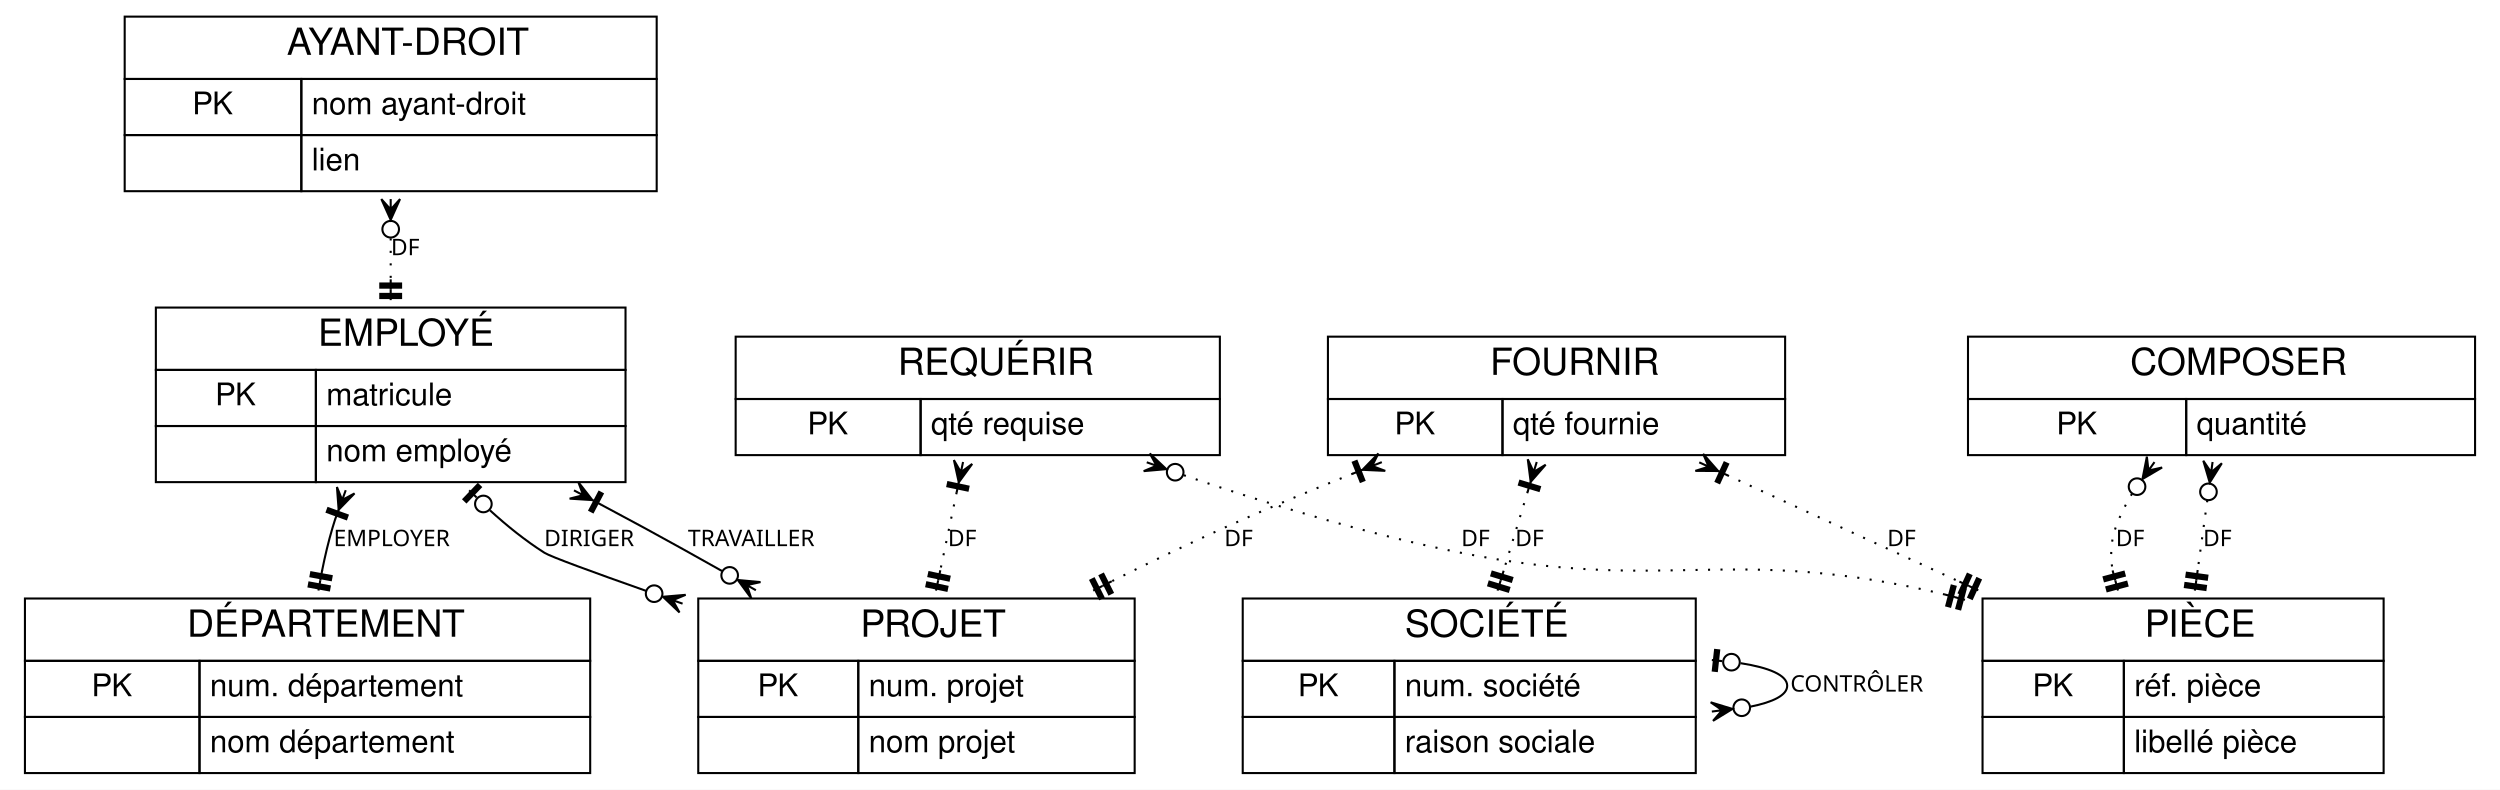
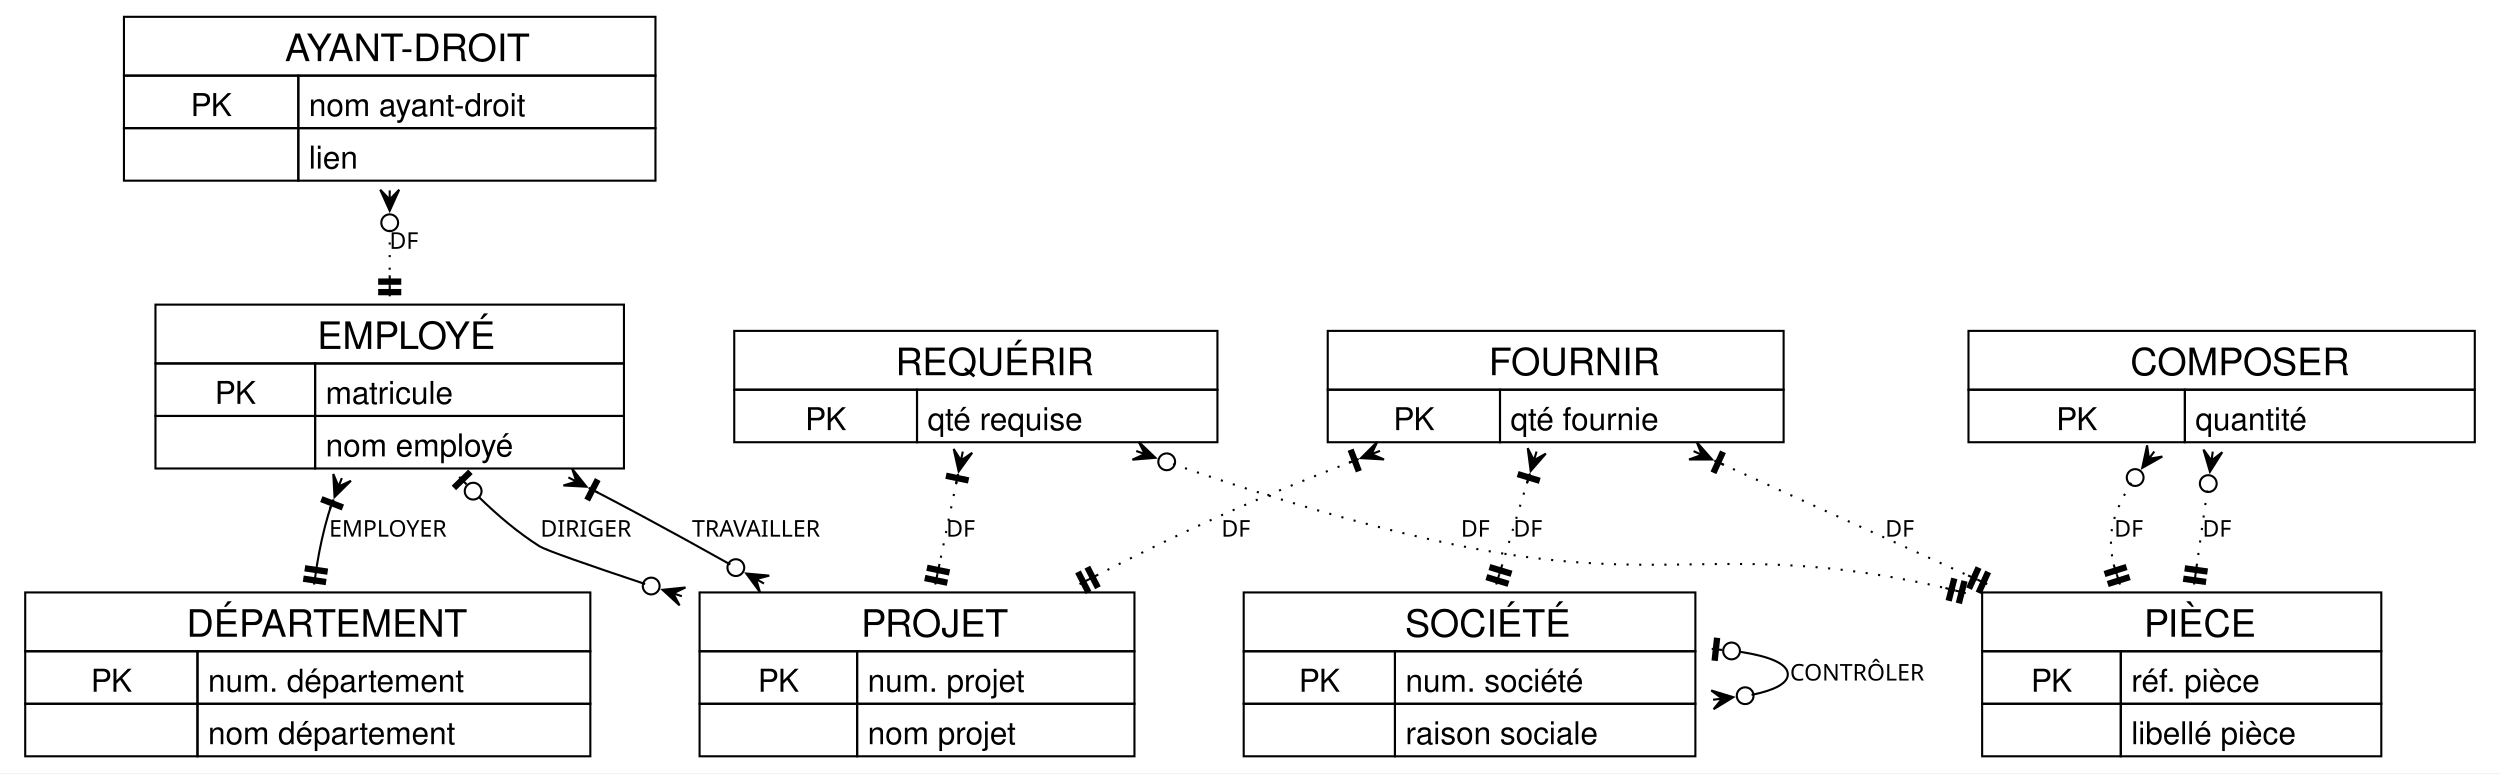
- <svg xmlns="http://www.w3.org/2000/svg" width="1203pt" height="380pt" viewBox="0.00 0.00 1203.00 380.00">
-   <g id="graph0" class="graph" transform="scale(1 1) rotate(0) translate(4 376)">
-     <polygon fill="#ffffff" stroke="none" points="-4,4 -4,-376 1199,-376 1199,4 -4,4" />
+ <svg xmlns="http://www.w3.org/2000/svg" width="1190pt" height="368pt" viewBox="0.00 0.00 1190.00 368.00">
+   <g id="graph0" class="graph" transform="scale(1 1) rotate(0) translate(4 364)">
+     <polygon fill="#ffffff" stroke="none" points="-4,4 -4,-364 1186,-364 1186,4 -4,4" />
    <g id="node1" class="node">
-       <polygon fill="#ffffff" stroke="none" points="56,-284 56,-368 312,-368 312,-284 56,-284" />
-       <polygon fill="#ffffff" stroke="none" points="56,-338 56,-368 312,-368 312,-338 56,-338" />
-       <polygon fill="none" stroke="#000000" points="56,-338 56,-368 312,-368 312,-338 56,-338" />
-       <text text-anchor="start" x="61" y="-349.6" font-family="Helvetica,sans-Serif" font-size="15.00" fill="#000000">                </text>
-       <text text-anchor="start" x="134" y="-349.6" font-family="Helvetica,sans-Serif" font-size="18.00" fill="#000000">AYANT-DROIT</text>
-       <text text-anchor="start" x="252" y="-349.6" font-family="Helvetica,sans-Serif" font-size="15.00" fill="#000000">            </text>
-       <polygon fill="none" stroke="#000000" points="56,-311 56,-338 141,-338 141,-311 56,-311" />
-       <text text-anchor="start" x="88.5" y="-321" font-family="Helvetica,sans-Serif" font-size="15.00" fill="#000000">PK</text>
-       <polygon fill="none" stroke="#000000" points="141,-311 141,-338 312,-338 312,-311 141,-311" />
-       <text text-anchor="start" x="146" y="-321" font-family="Helvetica,sans-Serif" font-size="15.00" fill="#000000">nom ayant-droit</text>
-       <polygon fill="none" stroke="#000000" points="56,-284 56,-311 141,-311 141,-284 56,-284" />
-       <text text-anchor="start" x="96" y="-294" font-family="Helvetica,sans-Serif" font-size="15.00" fill="#000000"> </text>
-       <polygon fill="none" stroke="#000000" points="141,-284 141,-311 312,-311 312,-284 141,-284" />
-       <text text-anchor="start" x="146" y="-294" font-family="Helvetica,sans-Serif" font-size="15.00" fill="#000000">lien</text>
+       <polygon fill="#ffffff" stroke="none" points="55,-278 55,-356 308,-356 308,-278 55,-278" />
+       <polygon fill="#ffffff" stroke="none" points="55,-328 55,-356 308,-356 308,-328 55,-328" />
+       <polygon fill="none" stroke="#000000" points="55,-328 55,-356 308,-356 308,-328 55,-328" />
+       <text text-anchor="start" x="59.62" y="-334.9" font-family="Helvetica,sans-Serif" font-size="15.00" fill="#000000">                </text>
+       <text text-anchor="start" x="131.62" y="-334.9" font-family="Helvetica,sans-Serif" font-size="18.00" fill="#000000">AYANT-DROIT</text>
+       <text text-anchor="start" x="249.38" y="-334.9" font-family="Helvetica,sans-Serif" font-size="15.00" fill="#000000">            </text>
+       <polygon fill="none" stroke="#000000" points="55,-303 55,-328 138,-328 138,-303 55,-303" />
+       <text text-anchor="start" x="86.75" y="-308.75" font-family="Helvetica,sans-Serif" font-size="15.00" fill="#000000">PK</text>
+       <polygon fill="none" stroke="#000000" points="138,-303 138,-328 308,-328 308,-303 138,-303" />
+       <text text-anchor="start" x="143" y="-308.75" font-family="Helvetica,sans-Serif" font-size="15.00" fill="#000000">nom ayant-droit</text>
+       <polygon fill="none" stroke="#000000" points="55,-278 55,-303 138,-303 138,-278 55,-278" />
+       <text text-anchor="start" x="94.25" y="-283.75" font-family="Helvetica,sans-Serif" font-size="15.00" fill="#000000"> </text>
+       <polygon fill="none" stroke="#000000" points="138,-278 138,-303 308,-303 308,-278 138,-278" />
+       <text text-anchor="start" x="143" y="-283.75" font-family="Helvetica,sans-Serif" font-size="15.00" fill="#000000">lien</text>
    </g>
    <g id="node5" class="node">
-       <polygon fill="#ffffff" stroke="none" points="71,-144 71,-228 297,-228 297,-144 71,-144" />
-       <polygon fill="#ffffff" stroke="none" points="71,-198 71,-228 297,-228 297,-198 71,-198" />
-       <polygon fill="none" stroke="#000000" points="71,-198 71,-228 297,-228 297,-198 71,-198" />
-       <text text-anchor="start" x="76" y="-209.6" font-family="Helvetica,sans-Serif" font-size="15.00" fill="#000000">                </text>
-       <text text-anchor="start" x="149" y="-209.6" font-family="Helvetica,sans-Serif" font-size="18.00" fill="#000000">EMPLOYÉ</text>
-       <text text-anchor="start" x="237" y="-209.6" font-family="Helvetica,sans-Serif" font-size="15.00" fill="#000000">            </text>
-       <polygon fill="none" stroke="#000000" points="71,-171 71,-198 148,-198 148,-171 71,-171" />
-       <text text-anchor="start" x="99.5" y="-181" font-family="Helvetica,sans-Serif" font-size="15.00" fill="#000000">PK</text>
-       <polygon fill="none" stroke="#000000" points="148,-171 148,-198 297,-198 297,-171 148,-171" />
-       <text text-anchor="start" x="153" y="-181" font-family="Helvetica,sans-Serif" font-size="15.00" fill="#000000">matricule</text>
-       <polygon fill="none" stroke="#000000" points="71,-144 71,-171 148,-171 148,-144 71,-144" />
-       <text text-anchor="start" x="107" y="-154" font-family="Helvetica,sans-Serif" font-size="15.00" fill="#000000"> </text>
-       <polygon fill="none" stroke="#000000" points="148,-144 148,-171 297,-171 297,-144 148,-144" />
-       <text text-anchor="start" x="153" y="-154" font-family="Helvetica,sans-Serif" font-size="15.00" fill="#000000">nom employé</text>
+       <polygon fill="#ffffff" stroke="none" points="70,-141 70,-219 293,-219 293,-141 70,-141" />
+       <polygon fill="#ffffff" stroke="none" points="70,-191 70,-219 293,-219 293,-191 70,-191" />
+       <polygon fill="none" stroke="#000000" points="70,-191 70,-219 293,-219 293,-191 70,-191" />
+       <text text-anchor="start" x="75" y="-197.9" font-family="Helvetica,sans-Serif" font-size="15.00" fill="#000000">                </text>
+       <text text-anchor="start" x="147" y="-197.9" font-family="Helvetica,sans-Serif" font-size="18.00" fill="#000000">EMPLOYÉ</text>
+       <text text-anchor="start" x="234" y="-197.9" font-family="Helvetica,sans-Serif" font-size="15.00" fill="#000000">            </text>
+       <polygon fill="none" stroke="#000000" points="70,-166 70,-191 146,-191 146,-166 70,-166" />
+       <text text-anchor="start" x="98.25" y="-171.75" font-family="Helvetica,sans-Serif" font-size="15.00" fill="#000000">PK</text>
+       <polygon fill="none" stroke="#000000" points="146,-166 146,-191 293,-191 293,-166 146,-166" />
+       <text text-anchor="start" x="151" y="-171.75" font-family="Helvetica,sans-Serif" font-size="15.00" fill="#000000">matricule</text>
+       <polygon fill="none" stroke="#000000" points="70,-141 70,-166 146,-166 146,-141 70,-141" />
+       <text text-anchor="start" x="105.75" y="-146.75" font-family="Helvetica,sans-Serif" font-size="15.00" fill="#000000"> </text>
+       <polygon fill="none" stroke="#000000" points="146,-141 146,-166 293,-166 293,-141 146,-141" />
+       <text text-anchor="start" x="151" y="-146.75" font-family="Helvetica,sans-Serif" font-size="15.00" fill="#000000">nom employé</text>
    </g>
    <g id="edge6" class="edge">
-       <path fill="none" stroke="#000000" stroke-dasharray="1,5" d="M184,-261.3C184,-254.71 184,-248.05 184,-241.58" />
-       <polygon fill="#000000" stroke="#000000" points="184,-270.2 179.5,-280.2 184,-275.2 184,-280.2 184,-280.2 184,-280.2 184,-275.2 188.5,-280.2 184,-270.2 184,-270.2" />
-       <ellipse fill="none" stroke="#000000" cx="184" cy="-265.7" rx="4" ry="4" />
-       <polygon fill="#000000" stroke="#000000" points="179,-232.58 189,-232.58 189,-234.58 179,-234.58 179,-232.58" />
-       <polyline fill="none" stroke="#000000" points="184,-231.58 184,-236.58" />
-       <polygon fill="#000000" stroke="#000000" points="179,-237.58 189,-237.58 189,-239.58 179,-239.58 179,-237.58" />
-       <polyline fill="none" stroke="#000000" points="184,-236.58 184,-241.58" />
-       <text text-anchor="middle" x="191" y="-253.2" font-family="Futura" font-size="11.00" fill="#000000">DF</text>
+       <path fill="none" stroke="#000000" stroke-dasharray="1,5" d="M181.5,-254.6C181.5,-247.24 181.5,-239.78 181.5,-232.58" />
+       <polygon fill="#000000" stroke="#000000" points="181.5,-263.69 177,-273.69 181.5,-269.03 181.5,-273.36 181.5,-273.36 181.5,-273.36 181.5,-269.03 186,-273.69 181.5,-263.69" />
+       <ellipse fill="none" stroke="#000000" cx="181.5" cy="-257.97" rx="4" ry="4" />
+       <polygon fill="#000000" stroke="#000000" points="176.5,-223.95 186.5,-223.95 186.5,-225.95 176.5,-225.95 176.5,-223.95" />
+       <polyline fill="none" stroke="#000000" points="181.5,-222.95 181.5,-227.95" />
+       <polygon fill="#000000" stroke="#000000" points="176.5,-228.95 186.5,-228.95 186.5,-230.95 176.5,-230.95 176.5,-228.95" />
+       <polyline fill="none" stroke="#000000" points="181.5,-227.95 181.5,-232.95" />
+       <text text-anchor="middle" x="188.25" y="-245.55" font-family="Futura" font-size="11.00" fill="#000000">DF</text>
    </g>
    <g id="node2" class="node">
-       <polygon fill="#ffffff" stroke="none" points="349.5,-157.5 349.5,-214.5 582.5,-214.5 582.5,-157.5 349.5,-157.5" />
-       <polygon fill="#ffffff" stroke="none" points="350,-184 350,-214 583,-214 583,-184 350,-184" />
-       <polygon fill="none" stroke="#000000" points="350,-184 350,-214 583,-214 583,-184 350,-184" />
-       <text text-anchor="start" x="355" y="-195.6" font-family="Helvetica,sans-Serif" font-size="15.00" fill="#000000">                </text>
-       <text text-anchor="start" x="428" y="-195.6" font-family="Helvetica,sans-Serif" font-size="18.00" fill="#000000">REQUÉRIR</text>
-       <text text-anchor="start" x="523" y="-195.6" font-family="Helvetica,sans-Serif" font-size="15.00" fill="#000000">            </text>
-       <polygon fill="none" stroke="#000000" points="350,-157 350,-184 439,-184 439,-157 350,-157" />
-       <text text-anchor="start" x="384.5" y="-167" font-family="Helvetica,sans-Serif" font-size="15.00" fill="#000000">PK</text>
-       <polygon fill="none" stroke="#000000" points="439,-157 439,-184 583,-184 583,-157 439,-157" />
-       <text text-anchor="start" x="444" y="-167" font-family="Helvetica,sans-Serif" font-size="15.00" fill="#000000">qté requise</text>
+       <polygon fill="#ffffff" stroke="none" points="345.5,-153.5 345.5,-206.5 575.5,-206.5 575.5,-153.5 345.5,-153.5" />
+       <polygon fill="#ffffff" stroke="none" points="345.5,-178.5 345.5,-206.5 575.5,-206.5 575.5,-178.5 345.5,-178.5" />
+       <polygon fill="none" stroke="#000000" points="345.5,-178.5 345.5,-206.5 575.5,-206.5 575.5,-178.5 345.5,-178.5" />
+       <text text-anchor="start" x="350.25" y="-185.4" font-family="Helvetica,sans-Serif" font-size="15.00" fill="#000000">                </text>
+       <text text-anchor="start" x="422.25" y="-185.4" font-family="Helvetica,sans-Serif" font-size="18.00" fill="#000000">REQUÉRIR</text>
+       <text text-anchor="start" x="516.75" y="-185.4" font-family="Helvetica,sans-Serif" font-size="15.00" fill="#000000">            </text>
+       <polygon fill="none" stroke="#000000" points="345.5,-153.5 345.5,-178.5 432.5,-178.5 432.5,-153.5 345.5,-153.5" />
+       <text text-anchor="start" x="379.25" y="-159.25" font-family="Helvetica,sans-Serif" font-size="15.00" fill="#000000">PK</text>
+       <polygon fill="none" stroke="#000000" points="432.5,-153.5 432.5,-178.5 575.5,-178.5 575.5,-153.5 432.5,-153.5" />
+       <text text-anchor="start" x="437.5" y="-159.25" font-family="Helvetica,sans-Serif" font-size="15.00" fill="#000000">qté requise</text>
    </g>
    <g id="node3" class="node">
-       <polygon fill="#ffffff" stroke="none" points="949.5,-4 949.5,-88 1142.5,-88 1142.5,-4 949.5,-4" />
-       <polygon fill="#ffffff" stroke="none" points="950,-58 950,-88 1143,-88 1143,-58 950,-58" />
-       <polygon fill="none" stroke="#000000" points="950,-58 950,-88 1143,-88 1143,-58 950,-58" />
-       <text text-anchor="start" x="955" y="-69.6" font-family="Helvetica,sans-Serif" font-size="15.00" fill="#000000">                </text>
-       <text text-anchor="start" x="1028" y="-69.6" font-family="Helvetica,sans-Serif" font-size="18.00" fill="#000000">PIÈCE</text>
-       <text text-anchor="start" x="1083" y="-69.6" font-family="Helvetica,sans-Serif" font-size="15.00" fill="#000000">            </text>
-       <polygon fill="none" stroke="#000000" points="950,-31 950,-58 1018,-58 1018,-31 950,-31" />
-       <text text-anchor="start" x="974" y="-41" font-family="Helvetica,sans-Serif" font-size="15.00" fill="#000000">PK</text>
-       <polygon fill="none" stroke="#000000" points="1018,-31 1018,-58 1143,-58 1143,-31 1018,-31" />
-       <text text-anchor="start" x="1023" y="-41" font-family="Helvetica,sans-Serif" font-size="15.00" fill="#000000">réf. pièce</text>
-       <polygon fill="none" stroke="#000000" points="950,-4 950,-31 1018,-31 1018,-4 950,-4" />
-       <text text-anchor="start" x="981.5" y="-14" font-family="Helvetica,sans-Serif" font-size="15.00" fill="#000000"> </text>
-       <polygon fill="none" stroke="#000000" points="1018,-4 1018,-31 1143,-31 1143,-4 1018,-4" />
-       <text text-anchor="start" x="1023" y="-14" font-family="Helvetica,sans-Serif" font-size="15.00" fill="#000000">libellé pièce</text>
+       <polygon fill="#ffffff" stroke="none" points="939.5,-4 939.5,-82 1129.5,-82 1129.5,-4 939.5,-4" />
+       <polygon fill="#ffffff" stroke="none" points="939.5,-54 939.5,-82 1129.5,-82 1129.5,-54 939.5,-54" />
+       <polygon fill="none" stroke="#000000" points="939.5,-54 939.5,-82 1129.5,-82 1129.5,-54 939.5,-54" />
+       <text text-anchor="start" x="944.5" y="-60.9" font-family="Helvetica,sans-Serif" font-size="15.00" fill="#000000">                </text>
+       <text text-anchor="start" x="1016.5" y="-60.9" font-family="Helvetica,sans-Serif" font-size="18.00" fill="#000000">PIÈCE</text>
+       <text text-anchor="start" x="1070.5" y="-60.9" font-family="Helvetica,sans-Serif" font-size="15.00" fill="#000000">            </text>
+       <polygon fill="none" stroke="#000000" points="939.5,-29 939.5,-54 1005.5,-54 1005.5,-29 939.5,-29" />
+       <text text-anchor="start" x="962.75" y="-34.75" font-family="Helvetica,sans-Serif" font-size="15.00" fill="#000000">PK</text>
+       <polygon fill="none" stroke="#000000" points="1005.5,-29 1005.5,-54 1129.5,-54 1129.5,-29 1005.5,-29" />
+       <text text-anchor="start" x="1010.5" y="-34.75" font-family="Helvetica,sans-Serif" font-size="15.00" fill="#000000">réf. pièce</text>
+       <polygon fill="none" stroke="#000000" points="939.5,-4 939.5,-29 1005.5,-29 1005.5,-4 939.5,-4" />
+       <text text-anchor="start" x="970.25" y="-9.75" font-family="Helvetica,sans-Serif" font-size="15.00" fill="#000000"> </text>
+       <polygon fill="none" stroke="#000000" points="1005.5,-4 1005.5,-29 1129.5,-29 1129.5,-4 1005.5,-4" />
+       <text text-anchor="start" x="1010.5" y="-9.75" font-family="Helvetica,sans-Serif" font-size="15.00" fill="#000000">libellé pièce</text>
    </g>
    <g id="edge3" class="edge">
-       <path fill="none" stroke="#000000" stroke-dasharray="1,5" d="M565.69,-147.31C606.46,-133.37 654.44,-118.84 699,-110 796.97,-90.57 825.43,-113.35 923,-92 925.96,-91.35 928.94,-90.65 931.94,-89.9" />
-       <polygon fill="#000000" stroke="#000000" points="557.25,-150.25 546.33,-149.29 552.53,-151.89 547.81,-153.54 547.81,-153.54 547.81,-153.54 552.53,-151.89 549.29,-157.79 557.25,-150.25 557.25,-150.25" />
-       <ellipse fill="none" stroke="#000000" cx="561.5" cy="-148.77" rx="4" ry="4" />
-       <polygon fill="#000000" stroke="#000000" points="939.31,-82.78 941.87,-92.45 939.93,-92.96 937.37,-83.29 939.31,-82.78" />
-       <polyline fill="none" stroke="#000000" points="941.55,-87.36 936.72,-88.64" />
-       <polygon fill="#000000" stroke="#000000" points="934.47,-84.06 937.03,-93.73 935.1,-94.24 932.54,-84.57 934.47,-84.06" />
-       <polyline fill="none" stroke="#000000" points="936.72,-88.64 931.89,-89.92" />
-       <text text-anchor="middle" x="706" y="-113.2" font-family="Futura" font-size="11.00" fill="#000000">DF</text>
+       <path fill="none" stroke="#000000" stroke-dasharray="1,5" d="M554.39,-143.1C595.97,-128.64 645.82,-113.23 692,-104 788.85,-84.65 816.85,-106.36 913.5,-86 916.4,-85.39 919.32,-84.73 922.26,-84.02" />
+       <polygon fill="#000000" stroke="#000000" points="545.96,-146.09 535.03,-145.19 540.93,-147.87 536.85,-149.32 536.85,-149.32 536.85,-149.32 540.93,-147.87 538.04,-153.67 545.96,-146.09" />
+       <ellipse fill="none" stroke="#000000" cx="551.35" cy="-144.18" rx="4" ry="4" />
+       <polygon fill="#000000" stroke="#000000" points="929.49,-77.04 931.95,-86.73 930.01,-87.22 927.56,-77.53 929.49,-77.04" />
+       <polyline fill="none" stroke="#000000" points="931.69,-81.64 926.84,-82.87" />
+       <polygon fill="#000000" stroke="#000000" points="924.65,-78.26 927.1,-87.96 925.16,-88.45 922.71,-78.75 924.65,-78.26" />
+       <polyline fill="none" stroke="#000000" points="926.84,-82.87 922,-84.09" />
+       <text text-anchor="middle" x="698.25" y="-108.55" font-family="Futura" font-size="11.00" fill="#000000">DF</text>
    </g>
    <g id="node6" class="node">
-       <polygon fill="#ffffff" stroke="none" points="332,-4 332,-88 542,-88 542,-4 332,-4" />
-       <polygon fill="#ffffff" stroke="none" points="332,-58 332,-88 542,-88 542,-58 332,-58" />
-       <polygon fill="none" stroke="#000000" points="332,-58 332,-88 542,-88 542,-58 332,-58" />
-       <text text-anchor="start" x="337" y="-69.6" font-family="Helvetica,sans-Serif" font-size="15.00" fill="#000000">                </text>
-       <text text-anchor="start" x="410" y="-69.6" font-family="Helvetica,sans-Serif" font-size="18.00" fill="#000000">PROJET</text>
-       <text text-anchor="start" x="482" y="-69.6" font-family="Helvetica,sans-Serif" font-size="15.00" fill="#000000">            </text>
-       <polygon fill="none" stroke="#000000" points="332,-31 332,-58 409,-58 409,-31 332,-31" />
-       <text text-anchor="start" x="360.5" y="-41" font-family="Helvetica,sans-Serif" font-size="15.00" fill="#000000">PK</text>
-       <polygon fill="none" stroke="#000000" points="409,-31 409,-58 542,-58 542,-31 409,-31" />
-       <text text-anchor="start" x="414" y="-41" font-family="Helvetica,sans-Serif" font-size="15.00" fill="#000000">num. projet</text>
-       <polygon fill="none" stroke="#000000" points="332,-4 332,-31 409,-31 409,-4 332,-4" />
-       <text text-anchor="start" x="368" y="-14" font-family="Helvetica,sans-Serif" font-size="15.00" fill="#000000"> </text>
-       <polygon fill="none" stroke="#000000" points="409,-4 409,-31 542,-31 542,-4 409,-4" />
-       <text text-anchor="start" x="414" y="-14" font-family="Helvetica,sans-Serif" font-size="15.00" fill="#000000">nom projet</text>
+       <polygon fill="#ffffff" stroke="none" points="329,-4 329,-82 536,-82 536,-4 329,-4" />
+       <polygon fill="#ffffff" stroke="none" points="329,-54 329,-82 536,-82 536,-54 329,-54" />
+       <polygon fill="none" stroke="#000000" points="329,-54 329,-82 536,-82 536,-54 329,-54" />
+       <text text-anchor="start" x="333.88" y="-60.9" font-family="Helvetica,sans-Serif" font-size="15.00" fill="#000000">                </text>
+       <text text-anchor="start" x="405.88" y="-60.9" font-family="Helvetica,sans-Serif" font-size="18.00" fill="#000000">PROJET</text>
+       <text text-anchor="start" x="477.12" y="-60.9" font-family="Helvetica,sans-Serif" font-size="15.00" fill="#000000">            </text>
+       <polygon fill="none" stroke="#000000" points="329,-29 329,-54 404,-54 404,-29 329,-29" />
+       <text text-anchor="start" x="356.75" y="-34.75" font-family="Helvetica,sans-Serif" font-size="15.00" fill="#000000">PK</text>
+       <polygon fill="none" stroke="#000000" points="404,-29 404,-54 536,-54 536,-29 404,-29" />
+       <text text-anchor="start" x="409" y="-34.75" font-family="Helvetica,sans-Serif" font-size="15.00" fill="#000000">num. projet</text>
+       <polygon fill="none" stroke="#000000" points="329,-4 329,-29 404,-29 404,-4 329,-4" />
+       <text text-anchor="start" x="364.25" y="-9.75" font-family="Helvetica,sans-Serif" font-size="15.00" fill="#000000"> </text>
+       <polygon fill="none" stroke="#000000" points="404,-4 404,-29 536,-29 536,-4 404,-4" />
+       <text text-anchor="start" x="409" y="-9.75" font-family="Helvetica,sans-Serif" font-size="15.00" fill="#000000">nom projet</text>
    </g>
    <g id="edge2" class="edge">
-       <path fill="none" stroke="#000000" stroke-dasharray="1,5" d="M456.36,-139.14C453.81,-127 451.03,-113.77 448.4,-101.23" />
-       <polygon fill="#000000" stroke="#000000" points="457.36,-143.9 455.02,-154.61 458.39,-148.79 459.42,-153.69 459.42,-153.69 459.42,-153.69 458.39,-148.79 463.82,-152.76 457.36,-143.9 457.36,-143.9" />
-       <polygon fill="#000000" stroke="#000000" points="462.05,-141.89 452.26,-143.95 451.85,-141.99 461.64,-139.94 462.05,-141.89" />
-       <polyline fill="none" stroke="#000000" points="457.36,-143.9 456.33,-139.01" />
-       <polygon fill="#000000" stroke="#000000" points="441.73,-93.8 451.51,-91.75 451.92,-93.7 442.14,-95.76 441.73,-93.8" />
-       <polyline fill="none" stroke="#000000" points="446.41,-91.8 447.44,-96.69" />
-       <polygon fill="#000000" stroke="#000000" points="442.75,-98.7 452.54,-96.64 452.95,-98.6 443.17,-100.65 442.75,-98.7" />
-       <polyline fill="none" stroke="#000000" points="447.44,-96.69 448.47,-101.58" />
-       <text text-anchor="middle" x="459" y="-113.2" font-family="Futura" font-size="11.00" fill="#000000">DF</text>
+       <path fill="none" stroke="#000000" stroke-dasharray="1,5" d="M451.32,-134.75C448.72,-122.2 445.86,-108.42 443.18,-95.48" />
+       <polygon fill="#000000" stroke="#000000" points="452.33,-139.59 449.95,-150.29 453.41,-144.81 454.29,-149.05 454.29,-149.05 454.29,-149.05 453.41,-144.81 458.76,-148.47 452.33,-139.59" />
+       <polygon fill="#000000" stroke="#000000" points="456.77,-136.4 446.98,-138.43 446.57,-136.47 456.36,-134.44 456.77,-136.4" />
+       <polyline fill="none" stroke="#000000" points="452.08,-138.39 451.06,-133.5" />
+       <polygon fill="#000000" stroke="#000000" points="436.47,-87.78 446.27,-85.75 446.67,-87.71 436.88,-89.74 436.47,-87.78" />
+       <polyline fill="none" stroke="#000000" points="441.17,-85.79 442.18,-90.68" />
+       <polygon fill="#000000" stroke="#000000" points="437.49,-92.68 447.28,-90.65 447.69,-92.6 437.9,-94.63 437.49,-92.68" />
+       <polyline fill="none" stroke="#000000" points="442.18,-90.68 443.2,-95.58" />
+       <text text-anchor="middle" x="453.25" y="-108.55" font-family="Futura" font-size="11.00" fill="#000000">DF</text>
    </g>
    <g id="node4" class="node">
-       <polygon fill="#ffffff" stroke="none" points="943,-157.5 943,-214.5 1187,-214.5 1187,-157.5 943,-157.5" />
-       <polygon fill="#ffffff" stroke="none" points="943,-184 943,-214 1187,-214 1187,-184 943,-184" />
-       <polygon fill="none" stroke="#000000" points="943,-184 943,-214 1187,-214 1187,-184 943,-184" />
-       <text text-anchor="start" x="948" y="-195.6" font-family="Helvetica,sans-Serif" font-size="15.00" fill="#000000">                </text>
-       <text text-anchor="start" x="1021" y="-195.6" font-family="Helvetica,sans-Serif" font-size="18.00" fill="#000000">COMPOSER</text>
-       <text text-anchor="start" x="1127" y="-195.6" font-family="Helvetica,sans-Serif" font-size="15.00" fill="#000000">            </text>
-       <polygon fill="none" stroke="#000000" points="943,-157 943,-184 1048,-184 1048,-157 943,-157" />
-       <text text-anchor="start" x="985.5" y="-167" font-family="Helvetica,sans-Serif" font-size="15.00" fill="#000000">PK</text>
-       <polygon fill="none" stroke="#000000" points="1048,-157 1048,-184 1187,-184 1187,-157 1048,-157" />
-       <text text-anchor="start" x="1053" y="-167" font-family="Helvetica,sans-Serif" font-size="15.00" fill="#000000">quantité</text>
+       <polygon fill="#ffffff" stroke="none" points="933,-153.5 933,-206.5 1174,-206.5 1174,-153.5 933,-153.5" />
+       <polygon fill="#ffffff" stroke="none" points="933,-178.5 933,-206.5 1174,-206.5 1174,-178.5 933,-178.5" />
+       <polygon fill="none" stroke="#000000" points="933,-178.5 933,-206.5 1174,-206.5 1174,-178.5 933,-178.5" />
+       <text text-anchor="start" x="938" y="-185.4" font-family="Helvetica,sans-Serif" font-size="15.00" fill="#000000">                </text>
+       <text text-anchor="start" x="1010" y="-185.4" font-family="Helvetica,sans-Serif" font-size="18.00" fill="#000000">COMPOSER</text>
+       <text text-anchor="start" x="1115" y="-185.4" font-family="Helvetica,sans-Serif" font-size="15.00" fill="#000000">            </text>
+       <polygon fill="none" stroke="#000000" points="933,-153.5 933,-178.5 1036,-178.5 1036,-153.5 933,-153.5" />
+       <text text-anchor="start" x="974.75" y="-159.25" font-family="Helvetica,sans-Serif" font-size="15.00" fill="#000000">PK</text>
+       <polygon fill="none" stroke="#000000" points="1036,-153.5 1036,-178.5 1174,-178.5 1174,-153.5 1036,-153.5" />
+       <text text-anchor="start" x="1041" y="-159.25" font-family="Helvetica,sans-Serif" font-size="15.00" fill="#000000">quantité</text>
    </g>
    <g id="edge4" class="edge">
-       <path fill="none" stroke="#000000" stroke-dasharray="1,5" d="M1021.88,-138.33C1018.71,-133.1 1015.99,-127.61 1014,-122 1011.6,-115.21 1011.41,-108.16 1012.66,-101.21" />
-       <polygon fill="#000000" stroke="#000000" points="1026.96,-145.49 1029.07,-156.25 1029.85,-149.57 1032.74,-153.64 1032.74,-153.64 1032.74,-153.64 1029.85,-149.57 1036.41,-151.04 1026.96,-145.49 1026.96,-145.49" />
-       <ellipse fill="none" stroke="#000000" cx="1024.35" cy="-141.82" rx="4" ry="4" />
-       <polygon fill="#000000" stroke="#000000" points="1010.09,-91.52 1019.74,-94.11 1019.23,-96.04 1009.57,-93.45 1010.09,-91.52" />
-       <polyline fill="none" stroke="#000000" points="1015.17,-91.85 1013.88,-96.68" />
-       <polygon fill="#000000" stroke="#000000" points="1008.79,-96.35 1018.45,-98.94 1017.93,-100.87 1008.27,-98.28 1008.79,-96.35" />
-       <polyline fill="none" stroke="#000000" points="1013.88,-96.68 1012.58,-101.51" />
-       <text text-anchor="middle" x="1021" y="-113.2" font-family="Futura" font-size="11.00" fill="#000000">DF</text>
+       <path fill="none" stroke="#000000" stroke-dasharray="1,5" d="M1010.47,-134.14C1007.48,-129.29 1004.9,-124.22 1003,-119 1000.18,-111.27 1000.28,-103.16 1002.11,-95.26" />
+       <polygon fill="#000000" stroke="#000000" points="1015.72,-141.3 1018.02,-152.02 1018.88,-145.6 1021.44,-149.09 1021.44,-149.09 1021.44,-149.09 1018.88,-145.6 1025.27,-146.69 1015.72,-141.3" />
+       <ellipse fill="none" stroke="#000000" cx="1012.34" cy="-136.69" rx="4" ry="4" />
+       <polygon fill="#000000" stroke="#000000" points="1000.06,-85.21 1009.59,-88.23 1008.98,-90.14 999.45,-87.11 1000.06,-85.21" />
+       <polyline fill="none" stroke="#000000" points="1005.12,-85.77 1003.61,-90.53" />
+       <polygon fill="#000000" stroke="#000000" points="998.54,-89.97 1008.07,-93 1007.47,-94.91 997.94,-91.88 998.54,-89.97" />
+       <polyline fill="none" stroke="#000000" points="1003.61,-90.53 1002.1,-95.3" />
+       <text text-anchor="middle" x="1009.25" y="-108.55" font-family="Futura" font-size="11.00" fill="#000000">DF</text>
    </g>
    <g id="edge5" class="edge">
-       <path fill="none" stroke="#000000" stroke-dasharray="1,5" d="M1058.16,-135.3C1056.64,-124.31 1055.03,-112.61 1053.5,-101.44" />
-       <polygon fill="#000000" stroke="#000000" points="1059.32,-143.78 1056.23,-154.3 1060.01,-148.73 1060.69,-153.69 1060.69,-153.69 1060.69,-153.69 1060.01,-148.73 1065.15,-153.07 1059.32,-143.78 1059.32,-143.78" />
-       <ellipse fill="none" stroke="#000000" cx="1058.71" cy="-139.32" rx="4" ry="4" />
-       <polygon fill="#000000" stroke="#000000" points="1047.35,-93.47 1057.26,-92.1 1057.53,-94.09 1047.62,-95.45 1047.35,-93.47" />
-       <polyline fill="none" stroke="#000000" points="1052.17,-91.8 1052.85,-96.75" />
-       <polygon fill="#000000" stroke="#000000" points="1048.03,-98.42 1057.94,-97.06 1058.21,-99.04 1048.31,-100.4 1048.03,-98.42" />
-       <polyline fill="none" stroke="#000000" points="1052.85,-96.75 1053.53,-101.7" />
-       <text text-anchor="middle" x="1063" y="-113.2" font-family="Futura" font-size="11.00" fill="#000000">DF</text>
+       <path fill="none" stroke="#000000" stroke-dasharray="1,5" d="M1046.68,-130.52C1045.08,-119.2 1043.38,-107.1 1041.77,-95.65" />
+       <polygon fill="#000000" stroke="#000000" points="1047.94,-139.47 1044.87,-150 1048.68,-144.76 1049.28,-149.04 1049.28,-149.04 1049.28,-149.04 1048.68,-144.76 1053.79,-148.75 1047.94,-139.47" />
+       <ellipse fill="none" stroke="#000000" cx="1047.14" cy="-133.81" rx="4" ry="4" />
+       <polygon fill="#000000" stroke="#000000" points="1035.57,-87.47 1045.47,-86.08 1045.75,-88.06 1035.85,-89.45 1035.57,-87.47" />
+       <polyline fill="none" stroke="#000000" points="1040.38,-85.79 1041.08,-90.74" />
+       <polygon fill="#000000" stroke="#000000" points="1036.27,-92.42 1046.17,-91.03 1046.45,-93.01 1036.54,-94.4 1036.27,-92.42" />
+       <polyline fill="none" stroke="#000000" points="1041.08,-90.74 1041.77,-95.69" />
+       <text text-anchor="middle" x="1051.25" y="-108.55" font-family="Futura" font-size="11.00" fill="#000000">DF</text>
    </g>
    <g id="edge1" class="edge">
-       <path fill="none" stroke="#000000" d="M231.8,-130.41C240.02,-122.9 248.88,-115.79 258,-110 260.91,-108.15 281.04,-100.79 306.82,-91.7" />
-       <polygon fill="#000000" stroke="#000000" points="225.94,-142.98 219.01,-135.77 220.45,-134.39 227.38,-141.6 225.94,-142.98" />
-       <polyline fill="none" stroke="#000000" points="221.76,-140.07 225.36,-136.61" />
-       <ellipse fill="none" stroke="#000000" cx="228.6" cy="-133.49" rx="4" ry="4" />
-       <polygon fill="#000000" stroke="#000000" points="315.02,-88.83 325.94,-89.77 319.74,-87.18 324.46,-85.52 324.46,-85.52 324.46,-85.52 319.74,-87.18 322.97,-81.28 315.02,-88.83 315.02,-88.83" />
-       <ellipse fill="none" stroke="#000000" cx="310.77" cy="-90.32" rx="4" ry="4" />
-       <text text-anchor="middle" x="279.5" y="-113.2" font-family="Futura" font-size="11.00" fill="#000000">DIRIGER</text>
+       <path fill="none" stroke="#000000" d="M224.12,-127.22C232.92,-118.64 242.62,-110.44 252.75,-104 255.7,-102.12 276.56,-94.86 303.09,-86" />
+       <polygon fill="#000000" stroke="#000000" points="218.87,-139.79 211.71,-132.81 213.1,-131.38 220.27,-138.35 218.87,-139.79" />
+       <polyline fill="none" stroke="#000000" points="214.59,-137.02 218.08,-133.43" />
+       <ellipse fill="none" stroke="#000000" cx="221.22" cy="-130.21" rx="4" ry="4" />
+       <polygon fill="#000000" stroke="#000000" points="311.4,-83.25 322.31,-84.37 316.46,-81.57 320.57,-80.2 320.57,-80.2 320.57,-80.2 316.46,-81.57 319.48,-75.83 311.4,-83.25" />
+       <ellipse fill="none" stroke="#000000" cx="305.97" cy="-85.05" rx="4" ry="4" />
+       <text text-anchor="middle" x="274.88" y="-108.55" font-family="Futura" font-size="11.00" fill="#000000">DIRIGER</text>
    </g>
    <g id="edge11" class="edge">
-       <path fill="none" stroke="#000000" d="M285.31,-133.11C292.33,-129.39 299.28,-125.66 306,-122 318.16,-115.38 330.89,-108.3 343.42,-101.23" />
-       <polygon fill="#000000" stroke="#000000" points="281.05,-135.36 270.1,-136.05 276.62,-137.7 272.2,-140.03 272.2,-140.03 272.2,-140.03 276.62,-137.7 274.3,-144.01 281.05,-135.36 281.05,-135.36" />
-       <polygon fill="#000000" stroke="#000000" points="284.26,-139.32 279.6,-130.47 281.37,-129.54 286.03,-138.38 284.26,-139.32" />
-       <polyline fill="none" stroke="#000000" points="281.05,-135.36 285.47,-133.03" />
-       <polygon fill="#000000" stroke="#000000" points="351.03,-96.91 361.95,-95.89 355.38,-94.44 359.73,-91.98 359.73,-91.98 359.73,-91.98 355.38,-94.44 357.51,-88.06 351.03,-96.91 351.03,-96.91" />
-       <ellipse fill="none" stroke="#000000" cx="347.12" cy="-99.13" rx="4" ry="4" />
-       <text text-anchor="middle" x="357.5" y="-113.2" font-family="Futura" font-size="11.00" fill="#000000">TRAVAILLER</text>
+       <path fill="none" stroke="#000000" d="M279.62,-130.01C286.71,-126.33 293.73,-122.63 300.5,-119 314.53,-111.48 329.28,-103.34 343.64,-95.29" />
+       <polygon fill="#000000" stroke="#000000" points="275.14,-132.33 264.19,-132.92 270.4,-134.77 266.55,-136.76 266.55,-136.76 266.55,-136.76 270.4,-134.77 268.32,-140.91 275.14,-132.33" />
+       <polygon fill="#000000" stroke="#000000" points="279.41,-135.75 274.82,-126.87 276.59,-125.95 281.18,-134.83 279.41,-135.75" />
+       <polyline fill="none" stroke="#000000" points="276.22,-131.77 280.67,-129.47" />
+       <polygon fill="#000000" stroke="#000000" points="351.24,-91 362.16,-90 355.88,-88.37 359.66,-86.24 359.66,-86.24 359.66,-86.24 355.88,-88.37 357.73,-82.16 351.24,-91" />
+       <ellipse fill="none" stroke="#000000" cx="346.26" cy="-93.81" rx="4" ry="4" />
+       <text text-anchor="middle" x="355.88" y="-108.55" font-family="Futura" font-size="11.00" fill="#000000">TRAVAILLER</text>
    </g>
    <g id="node8" class="node">
-       <polygon fill="#ffffff" stroke="none" points="8,-4 8,-88 280,-88 280,-4 8,-4" />
-       <polygon fill="#ffffff" stroke="none" points="8,-58 8,-88 280,-88 280,-58 8,-58" />
-       <polygon fill="none" stroke="#000000" points="8,-58 8,-88 280,-88 280,-58 8,-58" />
-       <text text-anchor="start" x="13" y="-69.6" font-family="Helvetica,sans-Serif" font-size="15.00" fill="#000000">                </text>
-       <text text-anchor="start" x="86" y="-69.6" font-family="Helvetica,sans-Serif" font-size="18.00" fill="#000000">DÉPARTEMENT</text>
-       <text text-anchor="start" x="220" y="-69.6" font-family="Helvetica,sans-Serif" font-size="15.00" fill="#000000">            </text>
-       <polygon fill="none" stroke="#000000" points="8,-31 8,-58 92,-58 92,-31 8,-31" />
-       <text text-anchor="start" x="40" y="-41" font-family="Helvetica,sans-Serif" font-size="15.00" fill="#000000">PK</text>
-       <polygon fill="none" stroke="#000000" points="92,-31 92,-58 280,-58 280,-31 92,-31" />
-       <text text-anchor="start" x="97" y="-41" font-family="Helvetica,sans-Serif" font-size="15.00" fill="#000000">num. département</text>
-       <polygon fill="none" stroke="#000000" points="8,-4 8,-31 92,-31 92,-4 8,-4" />
-       <text text-anchor="start" x="47.5" y="-14" font-family="Helvetica,sans-Serif" font-size="15.00" fill="#000000"> </text>
-       <polygon fill="none" stroke="#000000" points="92,-4 92,-31 280,-31 280,-4 92,-4" />
-       <text text-anchor="start" x="97" y="-14" font-family="Helvetica,sans-Serif" font-size="15.00" fill="#000000">nom département</text>
+       <polygon fill="#ffffff" stroke="none" points="8,-4 8,-82 277,-82 277,-4 8,-4" />
+       <polygon fill="#ffffff" stroke="none" points="8,-54 8,-82 277,-82 277,-54 8,-54" />
+       <polygon fill="none" stroke="#000000" points="8,-54 8,-82 277,-82 277,-54 8,-54" />
+       <text text-anchor="start" x="12.75" y="-60.9" font-family="Helvetica,sans-Serif" font-size="15.00" fill="#000000">                </text>
+       <text text-anchor="start" x="84.75" y="-60.9" font-family="Helvetica,sans-Serif" font-size="18.00" fill="#000000">DÉPARTEMENT</text>
+       <text text-anchor="start" x="218.25" y="-60.9" font-family="Helvetica,sans-Serif" font-size="15.00" fill="#000000">            </text>
+       <polygon fill="none" stroke="#000000" points="8,-29 8,-54 90,-54 90,-29 8,-29" />
+       <text text-anchor="start" x="39.25" y="-34.75" font-family="Helvetica,sans-Serif" font-size="15.00" fill="#000000">PK</text>
+       <polygon fill="none" stroke="#000000" points="90,-29 90,-54 277,-54 277,-29 90,-29" />
+       <text text-anchor="start" x="95" y="-34.75" font-family="Helvetica,sans-Serif" font-size="15.00" fill="#000000">num. département</text>
+       <polygon fill="none" stroke="#000000" points="8,-4 8,-29 90,-29 90,-4 8,-4" />
+       <text text-anchor="start" x="46.75" y="-9.75" font-family="Helvetica,sans-Serif" font-size="15.00" fill="#000000"> </text>
+       <polygon fill="none" stroke="#000000" points="90,-4 90,-29 277,-29 277,-4 90,-4" />
+       <text text-anchor="start" x="95" y="-9.75" font-family="Helvetica,sans-Serif" font-size="15.00" fill="#000000">nom département</text>
    </g>
    <g id="edge10" class="edge">
-       <path fill="none" stroke="#000000" d="M157.31,-126.22C156.85,-124.81 156.41,-123.4 156,-122 154.04,-115.39 152.38,-108.36 150.98,-101.35" />
-       <polygon fill="#000000" stroke="#000000" points="158.95,-130.71 158.14,-141.65 160.66,-135.41 162.37,-140.11 162.37,-140.11 162.37,-140.11 160.66,-135.41 166.6,-138.57 158.95,-130.71 158.95,-130.71" />
-       <polygon fill="#000000" stroke="#000000" points="163.3,-128.06 153.91,-131.48 153.22,-129.6 162.62,-126.18 163.3,-128.06" />
-       <polyline fill="none" stroke="#000000" points="158.95,-130.71 157.24,-126.01" />
-       <polygon fill="#000000" stroke="#000000" points="144.49,-93.73 154.33,-91.92 154.69,-93.89 144.85,-95.7 144.49,-93.73" />
-       <polyline fill="none" stroke="#000000" points="149.23,-91.84 150.13,-96.76" />
-       <polygon fill="#000000" stroke="#000000" points="145.4,-98.65 155.23,-96.84 155.6,-98.81 145.76,-100.62 145.4,-98.65" />
-       <polyline fill="none" stroke="#000000" points="150.13,-96.76 151.04,-101.68" />
-       <text text-anchor="middle" x="184.5" y="-113.2" font-family="Futura" font-size="11.00" fill="#000000">EMPLOYER</text>
+       <path fill="none" stroke="#000000" d="M153.5,-122.95C153.06,-121.63 152.64,-120.31 152.25,-119 150,-111.49 148.26,-103.4 146.93,-95.41" />
+       <polygon fill="#000000" stroke="#000000" points="155.24,-127.44 154.65,-138.39 157.16,-132.41 158.72,-136.45 158.72,-136.45 158.72,-136.45 157.16,-132.41 163.04,-135.14 155.24,-127.44" />
+       <polygon fill="#000000" stroke="#000000" points="159.1,-123.57 149.78,-127.17 149.05,-125.31 158.38,-121.7 159.1,-123.57" />
+       <polyline fill="none" stroke="#000000" points="154.8,-126.3 153,-121.64" />
+       <polygon fill="#000000" stroke="#000000" points="140.7,-87.49 150.59,-86.02 150.88,-88 140.99,-89.47 140.7,-87.49" />
+       <polyline fill="none" stroke="#000000" points="145.5,-85.77 146.23,-90.71" />
+       <polygon fill="#000000" stroke="#000000" points="141.43,-92.44 151.33,-90.97 151.62,-92.95 141.73,-94.42 141.43,-92.44" />
+       <polyline fill="none" stroke="#000000" points="146.23,-90.71 146.97,-95.66" />
+       <text text-anchor="middle" x="180.62" y="-108.55" font-family="Futura" font-size="11.00" fill="#000000">EMPLOYER</text>
    </g>
    <g id="node7" class="node">
-       <polygon fill="#ffffff" stroke="none" points="635,-157.5 635,-214.5 855,-214.5 855,-157.5 635,-157.5" />
-       <polygon fill="#ffffff" stroke="none" points="635,-184 635,-214 855,-214 855,-184 635,-184" />
-       <polygon fill="none" stroke="#000000" points="635,-184 635,-214 855,-214 855,-184 635,-184" />
-       <text text-anchor="start" x="640" y="-195.6" font-family="Helvetica,sans-Serif" font-size="15.00" fill="#000000">                </text>
-       <text text-anchor="start" x="713" y="-195.6" font-family="Helvetica,sans-Serif" font-size="18.00" fill="#000000">FOURNIR</text>
-       <text text-anchor="start" x="795" y="-195.6" font-family="Helvetica,sans-Serif" font-size="15.00" fill="#000000">            </text>
-       <polygon fill="none" stroke="#000000" points="635,-157 635,-184 719,-184 719,-157 635,-157" />
-       <text text-anchor="start" x="667" y="-167" font-family="Helvetica,sans-Serif" font-size="15.00" fill="#000000">PK</text>
-       <polygon fill="none" stroke="#000000" points="719,-157 719,-184 855,-184 855,-157 719,-157" />
-       <text text-anchor="start" x="724" y="-167" font-family="Helvetica,sans-Serif" font-size="15.00" fill="#000000">qté fournie</text>
+       <polygon fill="#ffffff" stroke="none" points="628,-153.5 628,-206.5 845,-206.5 845,-153.5 628,-153.5" />
+       <polygon fill="#ffffff" stroke="none" points="628,-178.5 628,-206.5 845,-206.5 845,-178.5 628,-178.5" />
+       <polygon fill="none" stroke="#000000" points="628,-178.5 628,-206.5 845,-206.5 845,-178.5 628,-178.5" />
+       <text text-anchor="start" x="632.62" y="-185.4" font-family="Helvetica,sans-Serif" font-size="15.00" fill="#000000">                </text>
+       <text text-anchor="start" x="704.62" y="-185.4" font-family="Helvetica,sans-Serif" font-size="18.00" fill="#000000">FOURNIR</text>
+       <text text-anchor="start" x="786.38" y="-185.4" font-family="Helvetica,sans-Serif" font-size="15.00" fill="#000000">            </text>
+       <polygon fill="none" stroke="#000000" points="628,-153.5 628,-178.5 710,-178.5 710,-153.5 628,-153.5" />
+       <text text-anchor="start" x="659.25" y="-159.25" font-family="Helvetica,sans-Serif" font-size="15.00" fill="#000000">PK</text>
+       <polygon fill="none" stroke="#000000" points="710,-153.5 710,-178.5 845,-178.5 845,-153.5 710,-153.5" />
+       <text text-anchor="start" x="715" y="-159.25" font-family="Helvetica,sans-Serif" font-size="15.00" fill="#000000">qté fournie</text>
    </g>
    <g id="edge8" class="edge">
-       <path fill="none" stroke="#000000" stroke-dasharray="1,5" d="M827.08,-147.37C861.64,-131.52 902.32,-112.88 939.16,-95.98" />
-       <polygon fill="#000000" stroke="#000000" points="822.77,-149.35 811.8,-149.42 818.22,-151.43 813.68,-153.51 813.68,-153.51 813.68,-153.51 818.22,-151.43 815.55,-157.6 822.77,-149.35 822.77,-149.35" />
-       <polygon fill="#000000" stroke="#000000" points="825.76,-153.47 821.59,-144.38 823.41,-143.55 827.58,-152.64 825.76,-153.47" />
-       <polyline fill="none" stroke="#000000" points="822.77,-149.35 827.31,-147.26" />
-       <polygon fill="#000000" stroke="#000000" points="944.96,-87.83 949.12,-96.92 947.3,-97.75 943.14,-88.66 944.96,-87.83" />
-       <polyline fill="none" stroke="#000000" points="947.95,-91.95 943.4,-94.04" />
-       <polygon fill="#000000" stroke="#000000" points="940.41,-89.91 944.58,-99 942.76,-99.83 938.59,-90.74 940.41,-89.91" />
-       <polyline fill="none" stroke="#000000" points="943.4,-94.04 938.86,-96.12" />
-       <text text-anchor="middle" x="911" y="-113.2" font-family="Futura" font-size="11.00" fill="#000000">DF</text>
+       <path fill="none" stroke="#000000" stroke-dasharray="1,5" d="M815.44,-143.24C851.56,-126.88 894.79,-107.29 933.26,-89.86" />
+       <polygon fill="#000000" stroke="#000000" points="810.94,-145.28 799.98,-145.3 806.08,-147.48 802.14,-149.26 802.14,-149.26 802.14,-149.26 806.08,-147.48 803.69,-153.5 810.94,-145.28" />
+       <polygon fill="#000000" stroke="#000000" points="815.03,-148.91 810.9,-139.81 812.72,-138.98 816.85,-148.09 815.03,-148.91" />
+       <polyline fill="none" stroke="#000000" points="812.05,-144.77 816.61,-142.71" />
+       <polygon fill="#000000" stroke="#000000" points="938.93,-81.8 943.06,-90.91 941.24,-91.74 937.11,-82.63 938.93,-81.8" />
+       <polyline fill="none" stroke="#000000" points="941.91,-85.95 937.35,-88.01" />
+       <polygon fill="#000000" stroke="#000000" points="934.38,-83.87 938.51,-92.98 936.68,-93.8 932.56,-84.69 934.38,-83.87" />
+       <polyline fill="none" stroke="#000000" points="937.35,-88.01 932.8,-90.07" />
+       <text text-anchor="middle" x="900.25" y="-108.55" font-family="Futura" font-size="11.00" fill="#000000">DF</text>
    </g>
    <g id="edge7" class="edge">
-       <path fill="none" stroke="#000000" stroke-dasharray="1,5" d="M647.15,-148.16C626.47,-139.9 604.9,-130.94 585,-122 567.27,-114.04 548.61,-105.07 530.74,-96.17" />
-       <polygon fill="#000000" stroke="#000000" points="651.63,-149.93 659.27,-157.79 656.28,-151.77 660.93,-153.61 660.93,-153.61 660.93,-153.61 656.28,-151.77 662.58,-149.42 651.63,-149.93 651.63,-149.93" />
-       <polygon fill="#000000" stroke="#000000" points="652.54,-144.91 648.86,-154.21 647,-153.47 650.68,-144.18 652.54,-144.91" />
-       <polyline fill="none" stroke="#000000" points="651.63,-149.93 646.98,-148.09" />
-       <polygon fill="#000000" stroke="#000000" points="520.69,-96.73 525.17,-87.79 526.96,-88.68 522.48,-97.62 520.69,-96.73" />
-       <polyline fill="none" stroke="#000000" points="522.04,-91.81 526.51,-94.05" />
-       <polygon fill="#000000" stroke="#000000" points="525.16,-98.97 529.64,-90.02 531.43,-90.92 526.95,-99.86 525.16,-98.97" />
-       <polyline fill="none" stroke="#000000" points="526.51,-94.05 530.98,-96.29" />
-       <text text-anchor="middle" x="592" y="-113.2" font-family="Futura" font-size="11.00" fill="#000000">DF</text>
+       <path fill="none" stroke="#000000" stroke-dasharray="1,5" d="M639.2,-144.17C618.81,-136.32 597.56,-127.71 578,-119 558.53,-110.33 537.97,-100.3 518.64,-90.45" />
+       <polygon fill="#000000" stroke="#000000" points="643.85,-145.94 651.6,-153.71 648.84,-147.84 652.89,-149.38 652.89,-149.38 652.89,-149.38 648.84,-147.84 654.8,-145.3 643.85,-145.94" />
+       <polygon fill="#000000" stroke="#000000" points="643.56,-140.48 640,-149.83 638.13,-149.12 641.69,-139.77 643.56,-140.48" />
+       <polyline fill="none" stroke="#000000" points="642.71,-145.51 638.04,-143.73" />
+       <polygon fill="#000000" stroke="#000000" points="508.46,-90.85 513.03,-81.95 514.81,-82.87 510.24,-91.77 508.46,-90.85" />
+       <polyline fill="none" stroke="#000000" points="509.86,-85.95 514.31,-88.23" />
+       <polygon fill="#000000" stroke="#000000" points="512.91,-93.13 517.48,-84.24 519.26,-85.15 514.69,-94.05 512.91,-93.13" />
+       <polyline fill="none" stroke="#000000" points="514.31,-88.23 518.75,-90.51" />
+       <text text-anchor="middle" x="584.25" y="-108.55" font-family="Futura" font-size="11.00" fill="#000000">DF</text>
    </g>
    <g id="node9" class="node">
-       <polygon fill="#ffffff" stroke="none" points="594,-4 594,-88 812,-88 812,-4 594,-4" />
-       <polygon fill="#ffffff" stroke="none" points="594,-58 594,-88 812,-88 812,-58 594,-58" />
-       <polygon fill="none" stroke="#000000" points="594,-58 594,-88 812,-88 812,-58 594,-58" />
-       <text text-anchor="start" x="599" y="-69.6" font-family="Helvetica,sans-Serif" font-size="15.00" fill="#000000">                </text>
-       <text text-anchor="start" x="672" y="-69.6" font-family="Helvetica,sans-Serif" font-size="18.00" fill="#000000">SOCIÉTÉ</text>
-       <text text-anchor="start" x="752" y="-69.6" font-family="Helvetica,sans-Serif" font-size="15.00" fill="#000000">            </text>
-       <polygon fill="none" stroke="#000000" points="594,-31 594,-58 667,-58 667,-31 594,-31" />
-       <text text-anchor="start" x="620.5" y="-41" font-family="Helvetica,sans-Serif" font-size="15.00" fill="#000000">PK</text>
-       <polygon fill="none" stroke="#000000" points="667,-31 667,-58 812,-58 812,-31 667,-31" />
-       <text text-anchor="start" x="672" y="-41" font-family="Helvetica,sans-Serif" font-size="15.00" fill="#000000">num. société</text>
-       <polygon fill="none" stroke="#000000" points="594,-4 594,-31 667,-31 667,-4 594,-4" />
-       <text text-anchor="start" x="628" y="-14" font-family="Helvetica,sans-Serif" font-size="15.00" fill="#000000"> </text>
-       <polygon fill="none" stroke="#000000" points="667,-4 667,-31 812,-31 812,-4 667,-4" />
-       <text text-anchor="start" x="672" y="-14" font-family="Helvetica,sans-Serif" font-size="15.00" fill="#000000">raison sociale</text>
+       <polygon fill="#ffffff" stroke="none" points="588,-4 588,-82 803,-82 803,-4 588,-4" />
+       <polygon fill="#ffffff" stroke="none" points="588,-54 588,-82 803,-82 803,-54 588,-54" />
+       <polygon fill="none" stroke="#000000" points="588,-54 588,-82 803,-82 803,-54 588,-54" />
+       <text text-anchor="start" x="592.75" y="-60.9" font-family="Helvetica,sans-Serif" font-size="15.00" fill="#000000">                </text>
+       <text text-anchor="start" x="664.75" y="-60.9" font-family="Helvetica,sans-Serif" font-size="18.00" fill="#000000">SOCIÉTÉ</text>
+       <text text-anchor="start" x="744.25" y="-60.9" font-family="Helvetica,sans-Serif" font-size="15.00" fill="#000000">            </text>
+       <polygon fill="none" stroke="#000000" points="588,-29 588,-54 660,-54 660,-29 588,-29" />
+       <text text-anchor="start" x="614.25" y="-34.75" font-family="Helvetica,sans-Serif" font-size="15.00" fill="#000000">PK</text>
+       <polygon fill="none" stroke="#000000" points="660,-29 660,-54 803,-54 803,-29 660,-29" />
+       <text text-anchor="start" x="665" y="-34.75" font-family="Helvetica,sans-Serif" font-size="15.00" fill="#000000">num. société</text>
+       <polygon fill="none" stroke="#000000" points="588,-4 588,-29 660,-29 660,-4 588,-4" />
+       <text text-anchor="start" x="621.75" y="-9.75" font-family="Helvetica,sans-Serif" font-size="15.00" fill="#000000"> </text>
+       <polygon fill="none" stroke="#000000" points="660,-4 660,-29 803,-29 803,-4 660,-4" />
+       <text text-anchor="start" x="665" y="-9.75" font-family="Helvetica,sans-Serif" font-size="15.00" fill="#000000">raison sociale</text>
    </g>
    <g id="edge9" class="edge">
-       <path fill="none" stroke="#000000" stroke-dasharray="1,5" d="M731.19,-139.62C727.46,-127.37 723.39,-114 719.53,-101.33" />
-       <polygon fill="#000000" stroke="#000000" points="732.56,-144.12 731.16,-155 734.01,-148.9 735.47,-153.69 735.47,-153.69 735.47,-153.69 734.01,-148.9 739.77,-152.38 732.56,-144.12 732.56,-144.12" />
-       <polygon fill="#000000" stroke="#000000" points="737.05,-141.71 727.48,-144.62 726.9,-142.7 736.47,-139.79 737.05,-141.71" />
-       <polyline fill="none" stroke="#000000" points="732.56,-144.12 731.1,-139.34" />
-       <polygon fill="#000000" stroke="#000000" points="712.14,-94.21 721.71,-91.3 722.29,-93.21 712.72,-96.12 712.14,-94.21" />
-       <polyline fill="none" stroke="#000000" points="716.63,-91.8 718.09,-96.58" />
-       <polygon fill="#000000" stroke="#000000" points="713.6,-98.99 723.16,-96.08 723.75,-97.99 714.18,-100.9 713.6,-98.99" />
-       <polyline fill="none" stroke="#000000" points="718.09,-96.58 719.55,-101.36" />
-       <text text-anchor="middle" x="732" y="-113.2" font-family="Futura" font-size="11.00" fill="#000000">DF</text>
+       <path fill="none" stroke="#000000" stroke-dasharray="1,5" d="M723.21,-135.24C719.33,-122.47 715.06,-108.39 711.05,-95.2" />
+       <polygon fill="#000000" stroke="#000000" points="724.6,-139.82 723.2,-150.69 726.15,-144.92 727.41,-149.07 727.41,-149.07 727.41,-149.07 726.15,-144.92 731.81,-148.08 724.6,-139.82" />
+       <polygon fill="#000000" stroke="#000000" points="728.74,-136.24 719.17,-139.15 718.59,-137.24 728.16,-134.33 728.74,-136.24" />
+       <polyline fill="none" stroke="#000000" points="724.25,-138.65 722.79,-133.87" />
+       <polygon fill="#000000" stroke="#000000" points="703.7,-88.2 713.27,-85.29 713.85,-87.2 704.28,-90.11 703.7,-88.2" />
+       <polyline fill="none" stroke="#000000" points="708.19,-85.79 709.64,-90.57" />
+       <polygon fill="#000000" stroke="#000000" points="705.15,-92.98 714.72,-90.07 715.3,-91.99 705.73,-94.89 705.15,-92.98" />
+       <polyline fill="none" stroke="#000000" points="709.64,-90.57 711.1,-95.35" />
+       <text text-anchor="middle" x="723.25" y="-108.55" font-family="Futura" font-size="11.00" fill="#000000">DF</text>
    </g>
    <g id="edge12" class="edge">
-       <path fill="none" stroke="#000000" d="M833.57,-56.88C847.24,-54.75 856,-51.13 856,-46 856,-41.5 849.25,-38.16 838.36,-35.97" />
-       <polygon fill="#000000" stroke="#000000" points="821.28,-63.26 820.19,-53.32 822.17,-53.1 823.27,-63.04 821.28,-63.26" />
-       <polyline fill="none" stroke="#000000" points="819.74,-58.4 824.71,-57.86" />
-       <ellipse fill="none" stroke="#000000" cx="829.18" cy="-57.36" rx="4" ry="4" />
-       <polygon fill="#000000" stroke="#000000" points="829.66,-34.86 820.31,-29.13 824.7,-34.23 819.74,-33.6 819.74,-33.6 819.74,-33.6 824.7,-34.23 819.17,-38.06 829.66,-34.86 829.66,-34.86" />
-       <ellipse fill="none" stroke="#000000" cx="834.12" cy="-35.43" rx="4" ry="4" />
-       <text text-anchor="middle" x="889.5" y="-43.2" font-family="Futura" font-size="11.00" fill="#000000">CONTRÔLER</text>
+       <path fill="none" stroke="#000000" d="M824.58,-53.68C838.24,-51.6 847,-48.04 847,-43 847,-38.62 840.41,-35.37 829.75,-33.23" />
+       <polygon fill="#000000" stroke="#000000" points="812.3,-60.03 811.23,-50.08 813.22,-49.87 814.29,-59.81 812.3,-60.03" />
+       <polyline fill="none" stroke="#000000" points="810.77,-55.16 815.74,-54.63" />
+       <ellipse fill="none" stroke="#000000" cx="820.22" cy="-54.15" rx="4" ry="4" />
+       <polygon fill="#000000" stroke="#000000" points="821.03,-32.13 811.67,-26.42 815.73,-31.46 811.44,-30.92 811.44,-30.92 811.44,-30.92 815.73,-31.46 810.54,-35.34 821.03,-32.13" />
+       <ellipse fill="none" stroke="#000000" cx="826.7" cy="-32.84" rx="4" ry="4" />
+       <text text-anchor="middle" x="880" y="-40.05" font-family="Futura" font-size="11.00" fill="#000000">CONTRÔLER</text>
    </g>
  </g>
</svg>
